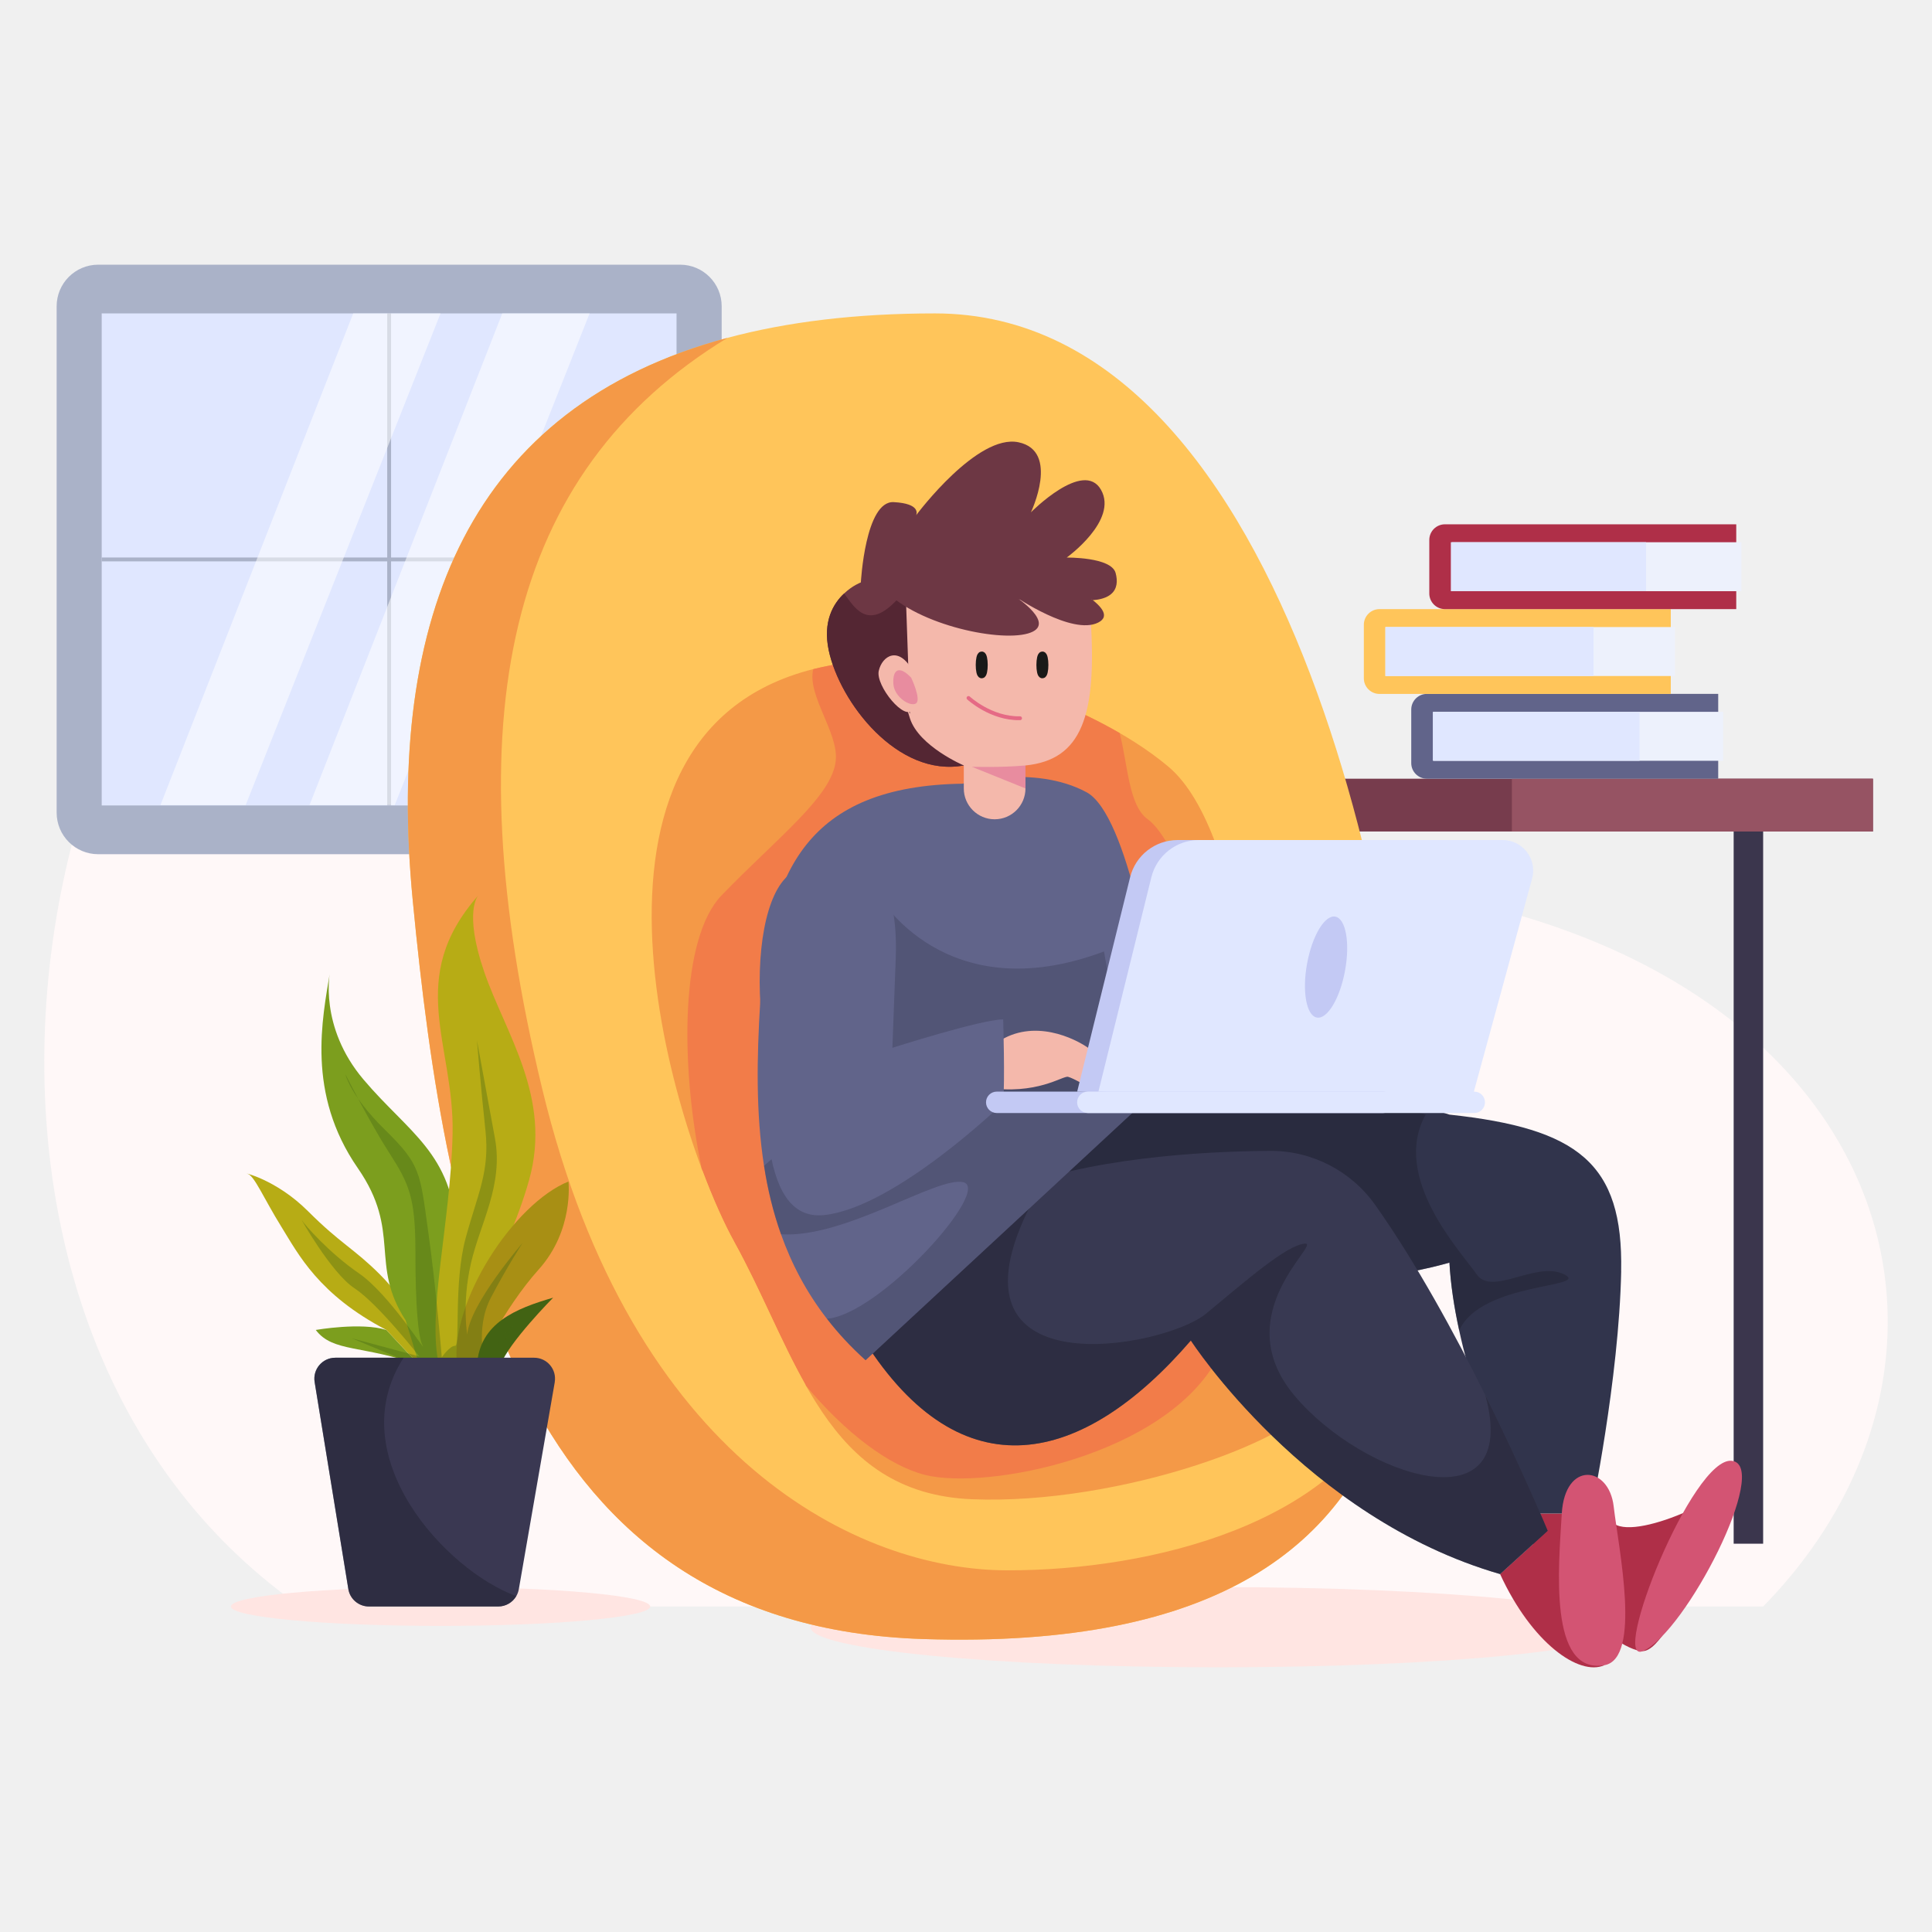
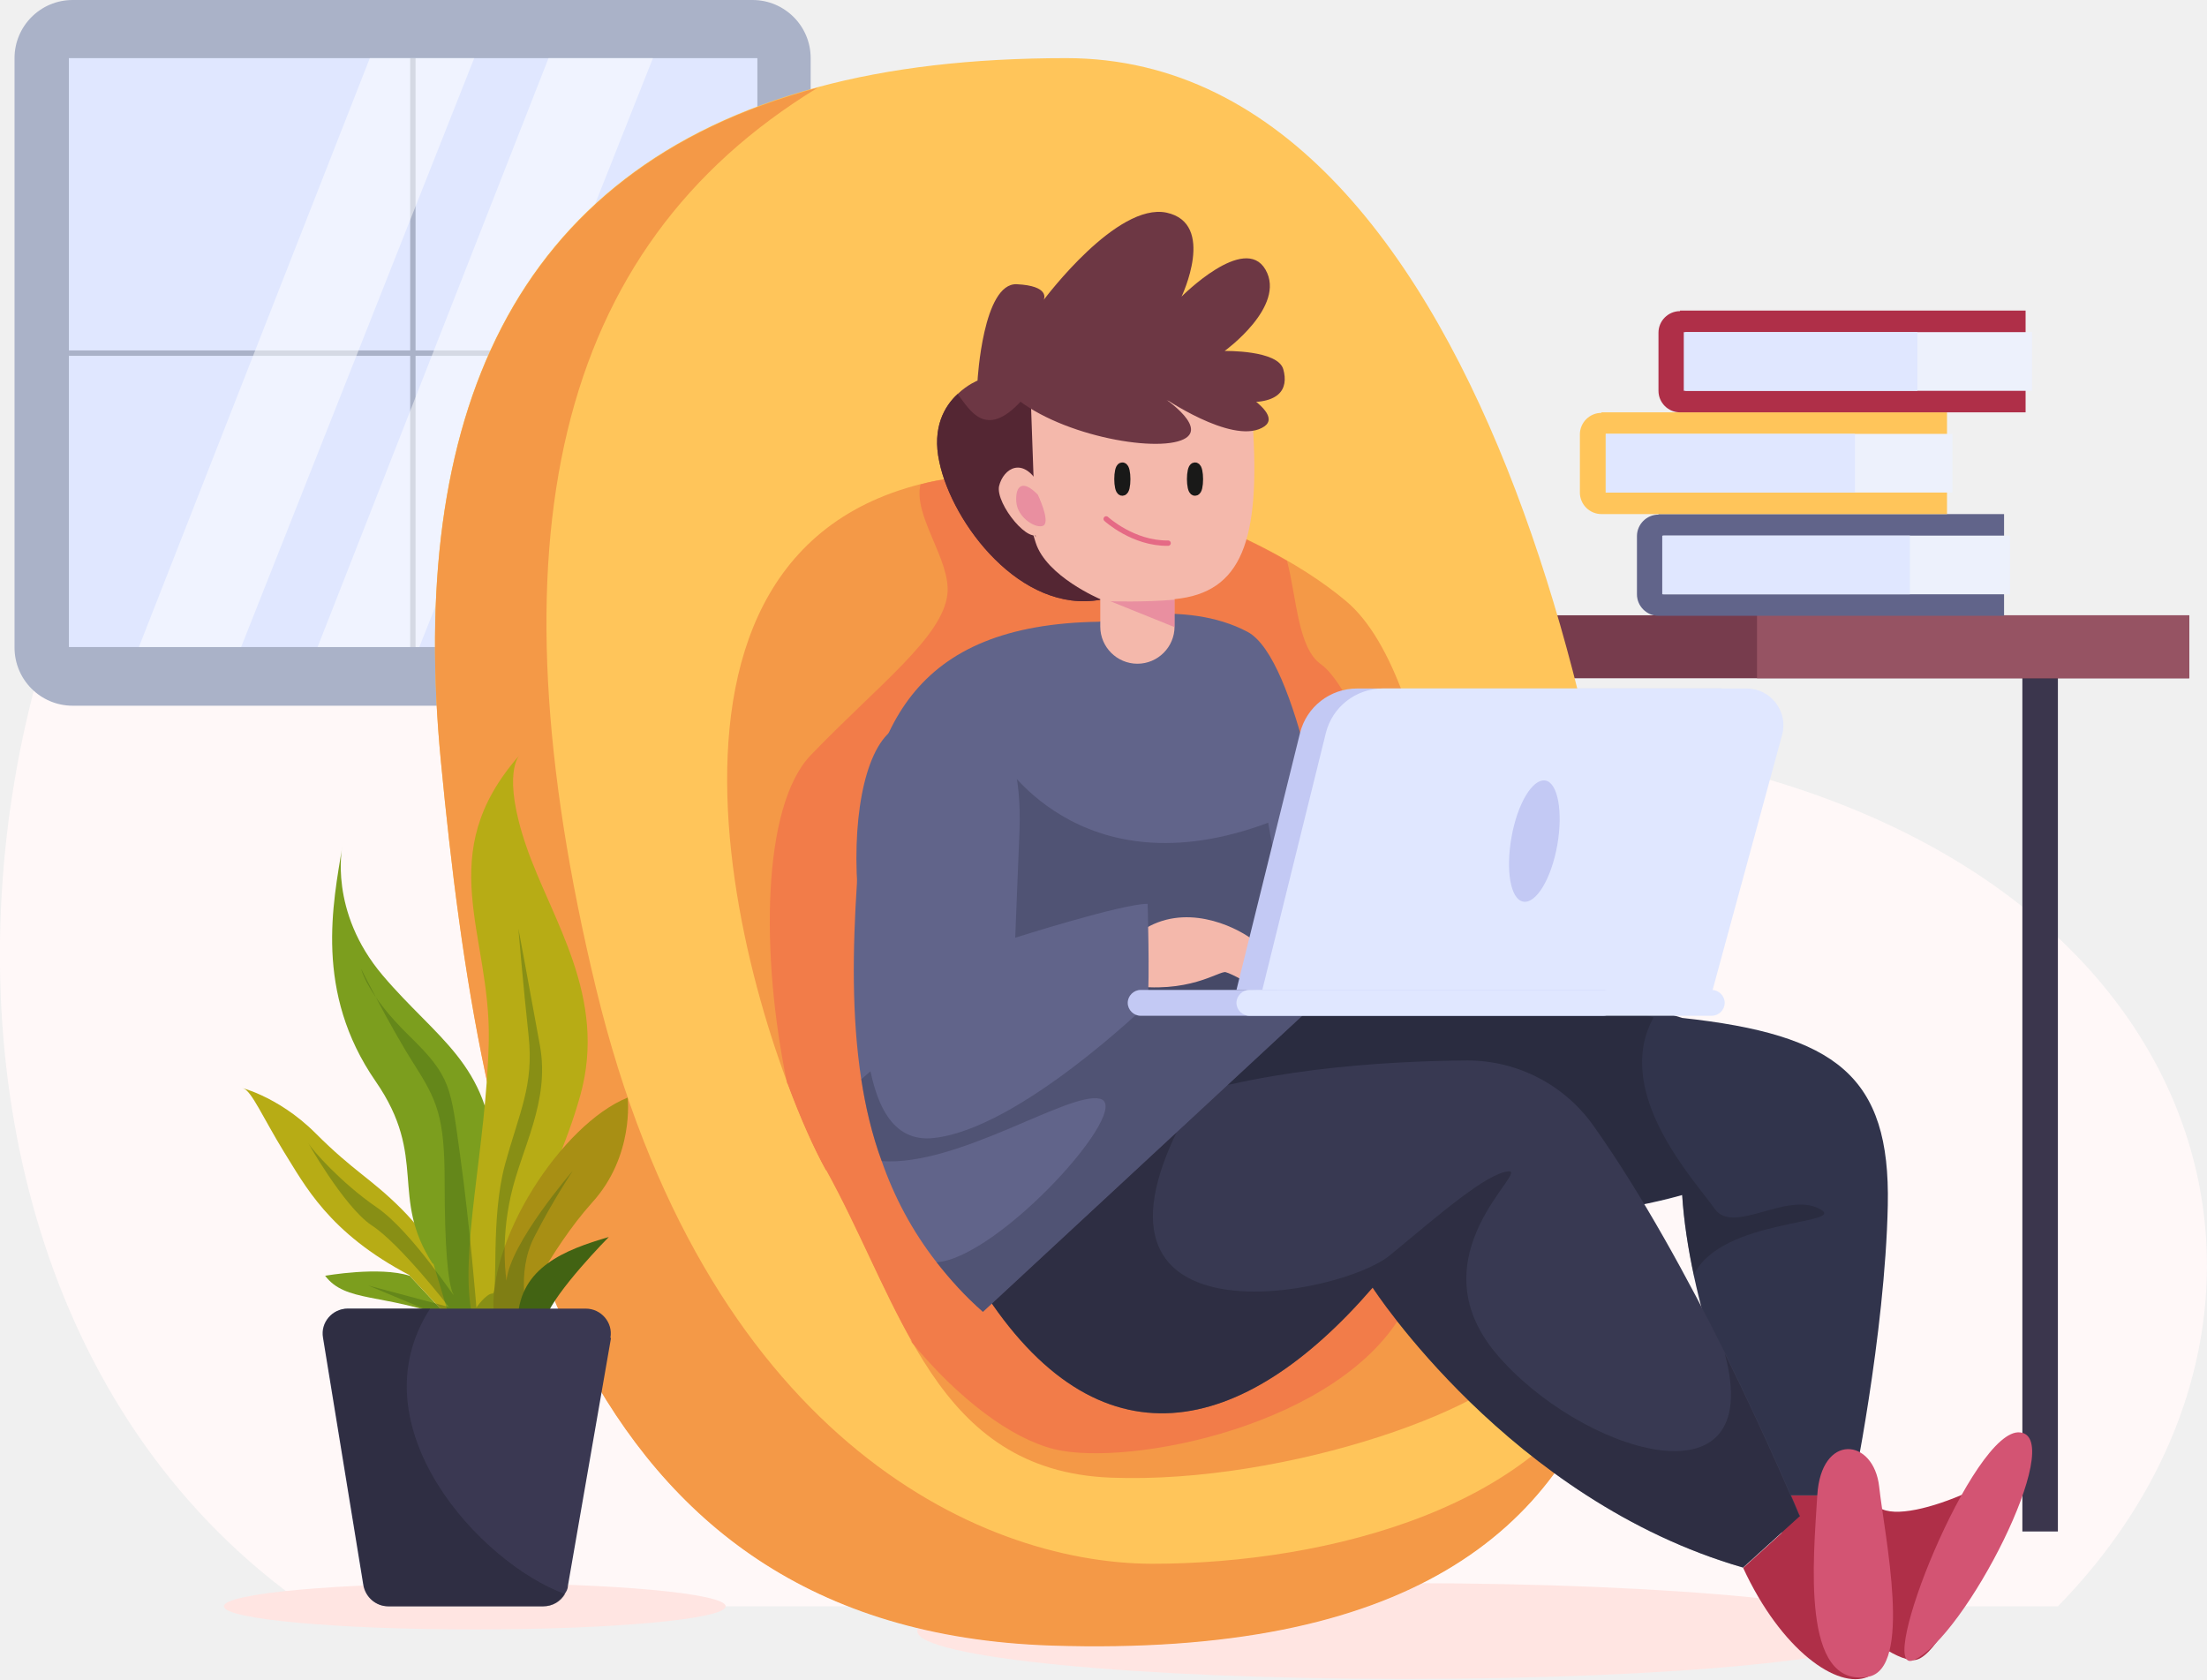
- <svg xmlns="http://www.w3.org/2000/svg" id="OBJECTS" viewBox="0 0 500 500">
+ <svg xmlns="http://www.w3.org/2000/svg" id="OBJECTS" width="410" height="312" viewBox="0 0 410 312">
  <defs>
-     <style>
-       .cls-1 {
-         fill: #b7ac15;
-       }
- 
-       .cls-1, .cls-2, .cls-3, .cls-4, .cls-5, .cls-6, .cls-7, .cls-8, .cls-9, .cls-10, .cls-11, .cls-12, .cls-13, .cls-14, .cls-15, .cls-16, .cls-17, .cls-18, .cls-19, .cls-20, .cls-21, .cls-22, .cls-23, .cls-24, .cls-25, .cls-26, .cls-27, .cls-28, .cls-29, .cls-30 {
-         stroke-width: 0px;
-       }
- 
-       .cls-2 {
-         fill: #fff;
-       }
- 
-       .cls-2, .cls-7 {
-         opacity: .54;
-       }
- 
-       .cls-3 {
-         fill: #31344c;
-       }
- 
-       .cls-4 {
-         fill: #f27c49;
-       }
- 
-       .cls-5, .cls-21 {
-         fill: #383952;
-       }
- 
-       .cls-31 {
-         stroke: #191918;
-         stroke-width: 2px;
-       }
- 
-       .cls-31, .cls-32, .cls-33 {
-         fill: none;
-         stroke-miterlimit: 10;
-       }
- 
-       .cls-6 {
-         fill: #aab2c8;
-       }
- 
-       .cls-7 {
-         fill: #232433;
-       }
- 
-       .cls-8 {
-         fill: #ffe5e2;
-       }
- 
-       .cls-9 {
-         fill: #e0e7ff;
-       }
- 
-       .cls-10 {
-         fill: #3b364d;
-       }
- 
-       .cls-11, .cls-21 {
-         opacity: .36;
-       }
- 
-       .cls-11, .cls-23 {
-         fill: #426313;
-       }
- 
-       .cls-12 {
-         fill: #61648a;
-       }
- 
-       .cls-13 {
-         fill: #c3c9f4;
-       }
- 
-       .cls-32 {
-         stroke: #e56a85;
-         stroke-linecap: round;
-       }
- 
-       .cls-14 {
-         fill: #edf1fc;
-       }
- 
-       .cls-15 {
-         fill: #d35473;
-       }
- 
-       .cls-16 {
-         fill: #965363;
-       }
- 
-       .cls-17 {
-         fill: #a88f14;
-       }
- 
-       .cls-18 {
-         fill: #af2f48;
-       }
- 
-       .cls-19 {
-         fill: #6d3744;
-       }
- 
-       .cls-20 {
-         fill: #7c9e1e;
-       }
- 
-       .cls-22 {
-         fill: #773c4d;
-       }
- 
-       .cls-33 {
-         stroke: #aab2c8;
-       }
- 
-       .cls-24 {
-         fill: #f4b8ab;
-       }
- 
-       .cls-25 {
-         fill: #542633;
-       }
- 
-       .cls-26 {
-         fill: #dd6595;
-         opacity: .53;
-       }
- 
-       .cls-27 {
-         fill: #3a3852;
-       }
- 
-       .cls-28 {
-         fill: #ffc55a;
-       }
- 
-       .cls-29 {
-         fill: #fff8f8;
-       }
- 
-       .cls-30 {
-         fill: #f49947;
-       }
-     </style>
+     <style>.cls-1{fill:#b7ac15;}.cls-1,.cls-2,.cls-3,.cls-4,.cls-5,.cls-6,.cls-7,.cls-8,.cls-9,.cls-10,.cls-11,.cls-12,.cls-13,.cls-14,.cls-15,.cls-16,.cls-17,.cls-18,.cls-19,.cls-20,.cls-21,.cls-22,.cls-23,.cls-24,.cls-25,.cls-26,.cls-27,.cls-28,.cls-29,.cls-30{stroke-width:0px;}.cls-2{fill:#fff;}.cls-2,.cls-7{opacity:.5;}.cls-3{fill:#31344c;}.cls-4{fill:#f27c49;}.cls-5,.cls-21{fill:#383952;}.cls-31{stroke:#191918;stroke-width:2px;}.cls-31,.cls-32,.cls-33{fill:none;stroke-miterlimit:10;}.cls-6{fill:#aab2c8;}.cls-7{fill:#232433;}.cls-8{fill:#ffe5e2;}.cls-9{fill:#e0e7ff;}.cls-10{fill:#3b364d;}.cls-11,.cls-21{opacity:.4;}.cls-11,.cls-23{fill:#426313;}.cls-12{fill:#61648a;}.cls-13{fill:#c3c9f4;}.cls-32{stroke:#e56a85;stroke-linecap:round;}.cls-14{fill:#edf1fc;}.cls-15{fill:#d35473;}.cls-16{fill:#965363;}.cls-17{fill:#a88f14;}.cls-18{fill:#af2f48;}.cls-19{fill:#6d3744;}.cls-20{fill:#7c9e1e;}.cls-22{fill:#773c4d;}.cls-33{stroke:#aab2c8;}.cls-24{fill:#f4b8ab;}.cls-25{fill:#542633;}.cls-26{fill:#dd6595;opacity:.5;}.cls-27{fill:#3a3852;}.cls-28{fill:#ffc55a;}.cls-29{fill:#fff8f8;}.cls-30{fill:#f49947;}</style>
  </defs>
-   <path class="cls-29" d="M456.3,415.76c61.95-63.35,35.13-161.63-84.89-184.06S225.5,74.96,116.34,102.97C7.19,130.99-34.25,337.27,77.76,415.76h378.54Z" />
-   <rect class="cls-10" x="448.67" y="208.36" width="7.63" height="191.15" transform="translate(904.97 607.87) rotate(180)" />
-   <path class="cls-8" d="M168.26,415.76c0,2.77-24.29,5.02-54.25,5.02s-54.25-2.25-54.25-5.02,24.29-5.02,54.25-5.02,54.25,2.25,54.25,5.02Z" />
-   <ellipse class="cls-8" cx="315.19" cy="421.12" rx="105.44" ry="10.38" />
-   <g>
-     <rect class="cls-6" x="14.66" y="68.5" width="172.11" height="152.57" rx="10.76" ry="10.76" />
-     <rect class="cls-9" x="26.32" y="81.11" width="148.77" height="127.34" />
-     <line class="cls-33" x1="100.71" y1="81.11" x2="100.71" y2="208.45" />
-     <line class="cls-33" x1="175.09" y1="144.78" x2="26.32" y2="144.78" />
-     <polygon class="cls-2" points="91.41 81.11 41.52 208.36 63.58 208.36 114.01 81.11 91.41 81.11" />
-     <polygon class="cls-2" points="129.99 81.11 80.1 208.36 102.16 208.36 152.59 81.11 129.99 81.11" />
-   </g>
-   <rect class="cls-22" x="338.23" y="201.53" width="146.49" height="13.66" />
-   <rect class="cls-16" x="391.28" y="201.53" width="93.44" height="13.66" />
-   <g>
-     <path class="cls-12" d="M369.28,179.58h75.39v21.95h-75.39c-2.23,0-4.05-1.81-4.05-4.05v-13.85c0-2.23,1.81-4.05,4.05-4.05Z" />
-     <rect class="cls-14" x="370.99" y="184.22" width="74.95" height="12.67" />
-     <rect class="cls-9" x="370.81" y="184.22" width="53.5" height="12.67" />
-     <path class="cls-28" d="M357.01,157.64h75.39v21.95h-75.39c-2.23,0-4.05-1.81-4.05-4.05v-13.85c0-2.23,1.81-4.05,4.05-4.05Z" />
-     <rect class="cls-14" x="358.54" y="162.28" width="74.95" height="12.67" />
-     <rect class="cls-9" x="358.54" y="162.28" width="53.87" height="12.67" />
-     <path class="cls-18" d="M373.95,135.69h75.39v21.95h-75.39c-2.23,0-4.05-1.81-4.05-4.05v-13.85c0-2.23,1.81-4.05,4.05-4.05Z" />
-     <rect class="cls-14" x="375.73" y="140.33" width="74.95" height="12.67" />
-     <rect class="cls-9" x="375.48" y="140.33" width="50.52" height="12.67" />
-   </g>
-   <g>
-     <path class="cls-28" d="M366.12,314.54c.1,16.33-1.44,31.88-5.66,45.89,0,.01-.01.02-.01.03-11.82,39.21-44.7,66.22-121.58,63.72-104.34-3.4-123.3-100.42-132.05-191.13-7.11-73.61,15.02-127.78,81.44-145.61,15.45-4.15,33.29-6.33,53.72-6.33,93.9,0,123.74,171.36,124.14,233.43Z" />
-     <path class="cls-30" d="M360.45,360.46c-11.82,39.21-44.7,66.22-121.58,63.72-104.34-3.4-123.3-100.42-132.05-191.13-7.11-73.61,15.02-127.78,81.44-145.61-57.04,34.77-71.21,98.13-47.9,194.5,23.3,96.37,82.12,124.4,120.21,124.46,38.08.07,85.89-12.36,99.87-45.94Z" />
-     <path class="cls-30" d="M215.54,172.08c-74.43,13.25-41.96,119.56-25.51,149.33,16.45,29.77,23.46,65.02,61.48,66.59,38.01,1.57,86.59-15.67,91.29-28.2,4.7-12.53-16.81-77.87-16.81-77.87,0,0-2.97-66.12-23.58-83.49-20.6-17.37-62.16-30.77-86.88-26.37Z" />
-     <path class="cls-4" d="M315.19,351.38c-13.6,25.41-59.94,34.34-75.81,30.32-9.35-2.37-20.56-10.86-30.76-23.04-6.51-11.47-11.73-24.84-18.59-37.25-2.58-4.66-5.54-11.19-8.43-18.95-5.67-27.3-5.5-59.72,5.16-70.76,14.48-14.98,28.53-25.53,29.53-34.81.78-7.28-7.48-16.89-5.82-23.71,1.62-.41,3.31-.78,5.06-1.09,20.36-3.63,52.14,4.82,74.23,17.62,2.12,8.05,2.31,18.84,7.31,22.34,7.69,5.36,19.57,38.94,22.59,54.71,3,15.77-4.48,84.63-4.48,84.63Z" />
-   </g>
-   <g>
-     <path class="cls-18" d="M416.28,391.69c.6,9.57,28.27-2.64,31.93-7.93,0,0-15.15,43.54-23.04,43.54s-29.39-22.68-29.39-22.68l2.58-12.93h17.91Z" />
-     <path class="cls-15" d="M425.17,427.3c-8.58,3.68,12.87-50.46,23.04-49.24,10.17,1.22-11.96,44.48-23.04,49.24Z" />
-     <path class="cls-3" d="M419.56,329c-.56,27.99-7.83,62.69-7.83,62.69h-17.92s-11.01-23.62-16.18-47.39c-1.3-5.96-2.22-11.94-2.52-17.54,0,0-27.77,8.4-54.63,3.36-11.18-2.09-23.83-5.64-34.8-9.08-15.39-4.81-27.47-9.39-27.47-9.39l.91-1.16,19.59-24.79,52.73-7.93,6.18-.93,37.49,11.62c33.25,3.59,45.01,12.54,44.44,40.53Z" />
-     <path class="cls-7" d="M377.64,344.31c-1.3-5.96-2.22-11.94-2.52-17.54,0,0-27.77,8.4-54.63,3.36-11.18-2.09-23.83-5.64-34.8-9.08l-26.56-10.55-2.32-.92-4.4-18.34,56.72-19.82,22.33,6.36,37.51,10.67c-9.07,16.29,9.18,35.55,13.18,41.34,4.01,5.79,15.39-3.56,22.62,0,7.22,3.56-21.39,1.86-27.13,14.51Z" />
-     <path class="cls-18" d="M388.22,407.37c8.24,17.9,20.45,26.45,26.96,23.6l-2.85-29.71-11.8-5.09-12.31,11.19Z" />
-     <path class="cls-15" d="M415.18,430.96c-14.5,2.42-11.8-25.64-10.99-39.27.81-13.63,12.21-12.41,13.43-1.83,1.22,10.58,7.32,39.47-2.44,41.1Z" />
-     <path class="cls-5" d="M400.54,396.17l-12.31,11.2c-50.38-14.55-80.04-60.45-80.04-60.45-27.99,32.46-59.34,39.74-84.56,0,0,0,1.59-17.67,22.05-31.29,3.97-2.66,8.65-5.15,14.17-7.33,21.87-8.66,50.97-10.34,68.9-10.45,10.82-.06,20.95,5.21,27.2,14.05,10.55,14.91,20.6,33.4,28.49,49.26,9.7,19.5,16.11,35.02,16.11,35.02Z" />
-     <path class="cls-7" d="M400.54,396.17l-12.31,11.2c-50.38-14.55-80.04-60.45-80.04-60.45-27.99,32.46-59.34,39.74-84.56,0,0,0,1.59-17.67,22.05-31.29l21.11-3.9c-24.64,48.39,34.6,37.11,45.29,28.28,10.69-8.83,20.78-17.68,25.56-18.16,4.78-.49-20.41,18.12-2.65,39.31,17.76,21.2,58.74,34.4,49.44,0,9.7,19.5,16.11,35.02,16.11,35.02Z" />
-     <path class="cls-19" d="M277.75,155.14h-.75s-7.46,28.57-20.19,39.22c-2.29,1.92-4.76,3.26-7.38,3.74-17.17,3.17-32.13-16.39-34.96-29.81-1.58-7.5,1.21-12.11,3.98-14.69,2.17-2.07,4.34-2.87,4.34-2.87,0,0,1.13-21.17,8.5-20.78,7.09.37,5.9,3.17,5.81,3.39.46-.61,15.88-21.11,26.49-18.88,10.77,2.27,3.21,18.13,3.21,18.13,0,0,13.6-13.78,18.13-5.85,4.53,7.93-8.87,17.56-8.87,17.56,0,0,11.52-.18,12.66,3.98,1.13,4.15-.57,8.12-10.96,6.87Z" />
-     <path class="cls-25" d="M256.81,194.36c-2.29,1.92-4.76,3.26-7.38,3.74-17.17,3.17-32.13-16.39-34.96-29.81-1.58-7.5,1.21-12.11,3.98-14.69,2.56,3.32,5.97,9.97,13.77,1.54h3.62l20.97,39.22Z" />
-     <path class="cls-12" d="M302.41,279.34l-78.4,72.68c-3.81-3.43-7.13-7.01-10-10.73h-.01c-5.32-6.88-9.16-14.22-11.88-21.87-2.04-5.75-3.46-11.67-4.39-17.71-2.15-13.77-1.86-28.17-.98-42.47,2.04-33.49,12.16-55.85,52.36-56.42,0,0,18.43-5.15,32.07,2.2,10.73,5.77,17.72,48.44,20.21,66.39.68,4.87,1.02,7.92,1.02,7.92Z" />
-     <path class="cls-21" d="M285.71,246.24c-41.27,15.48-58.36-14.54-58.36-14.54l-13.35,47.97,28.56,8.8,49.72-5.18-6.57-37.05Z" />
-     <path class="cls-21" d="M302.41,279.34l-78.4,72.68c-3.81-3.43-7.13-7.01-10-10.73,13.64-1.03,42.94-33.65,35.24-35.35-6.89-1.51-30.59,14.61-47.13,13.48-2.04-5.75-3.46-11.67-4.39-17.71l25.19-22.05,78.46-8.24c.68,4.87,1.02,7.92,1.02,7.92Z" />
-     <path class="cls-24" d="M258.22,269.69c9.21-6.22,19.93-1.04,23.73,1.73,3.8,2.77,0,10.03,0,10.03,0,0-4.15-2.42-5.53-2.77-1.38-.35-8.05,4.84-21.31,2.77s3.11-11.76,3.11-11.76Z" />
-     <path class="cls-12" d="M204.41,226.26c18.06-13.47,28.29-1.63,27.41,21.64l-.87,23.27s23.03-7.35,28.67-7.35c0,0,.49,15.92,0,21.64,0,0-27.85,26.95-46.22,28.99-18.37,2.04-14.7-34.3-16.33-51.04-1.63-16.74,1.08-32.48,7.35-37.16Z" />
-     <g>
-       <path class="cls-13" d="M278.77,282.52l13.7-55.49c1.4-5.66,6.47-9.63,12.3-9.63h78.61c5.16,0,8.94,4.86,7.66,9.86l-15.86,58.02-96.4-2.77Z" />
-       <path class="cls-9" d="M284.27,282.52l13.7-55.49c1.4-5.66,6.47-9.63,12.3-9.63h78.61c5.16,0,8.94,4.86,7.66,9.86l-15.86,58.02-96.4-2.77Z" />
-       <path class="cls-13" d="M357.96,288.05h-100.01c-1.53,0-2.77-1.24-2.77-2.77h0c0-1.53,1.24-2.77,2.77-2.77h100.01c1.53,0,2.77,1.24,2.77,2.77h0c0,1.53-1.24,2.77-2.77,2.77Z" />
-       <path class="cls-9" d="M381.54,288.05h-100.01c-1.53,0-2.77-1.24-2.77-2.77h0c0-1.53,1.24-2.77,2.77-2.77h100.01c1.53,0,2.77,1.24,2.77,2.77h0c0,1.53-1.24,2.77-2.77,2.77Z" />
-       <path class="cls-13" d="M348.1,251.18c-1.32,7.21-4.59,12.66-7.3,12.16s-3.85-6.75-2.53-13.96c1.32-7.21,4.59-12.66,7.3-12.16,2.72.5,3.85,6.75,2.53,13.96Z" />
-     </g>
-     <path class="cls-24" d="M282.23,159.78c1.74,25.55-2.32,36.87-16.84,38.32v5.95c0,4.41-3.57,7.98-7.98,7.98h0c-4.41,0-7.98-3.57-7.98-7.98v-5.95s-11.61-4.94-13.94-12.19c-2.32-7.26,0-1.16,0-1.16l-1.03-29.61h48.15l-.38,4.65Z" />
-     <path class="cls-24" d="M236.22,173.62c-3.65-6.66-7.95-3.87-8.8,0-.86,3.87,6.87,13.28,8.8,9.97,1.93-3.31,0-9.97,0-9.97Z" />
-     <path class="cls-19" d="M228.22,151.86c7.77,9.45,29.81,14.36,37.79,12.09,7.98-2.27-3.36-9.63-3.36-9.63,0,0,14.79,10.2,21.56,6.8,6.77-3.4-11.49-11.71-11.49-11.71l-44.5,2.46Z" />
-     <path class="cls-31" d="M254.62,172.08c0,1.37-.24,2.47-.55,2.47s-.55-1.11-.55-2.47.25-2.47.55-2.47.55,1.11.55,2.47Z" />
-     <path class="cls-31" d="M270.32,172.08c0,1.37-.24,2.47-.55,2.47s-.55-1.11-.55-2.47.25-2.47.55-2.47.55,1.11.55,2.47Z" />
-     <path class="cls-32" d="M263.99,185.88c-7.52.17-13.34-5.24-13.34-5.24" />
-     <path class="cls-26" d="M265.4,198.1c-6.43.58-13.89.34-13.89.34l13.89,5.61v-5.95Z" />
-     <path class="cls-26" d="M235.84,175.41c-3.25-3.42-4.85-2.01-4.64,1.54.22,3.55,4.5,6.09,5.88,5.08,1.39-1.02-1.25-6.61-1.25-6.61Z" />
-   </g>
-   <g>
-     <g>
-       <path class="cls-20" d="M108.53,353.32c-14.44-5.3-22.39-3.24-26.81-9.13,0,0,11.79-2.06,18.27,0l8.54,9.13Z" />
-       <path class="cls-1" d="M99.99,344.19c-17.55-9.17-22.75-19.57-27.21-26.76-4.46-7.19-6.94-13.13-8.67-13.63-1.73-.5,7.19,1.24,15.61,9.66,8.42,8.42,11.89,9.66,18.58,16.35,6.69,6.69,12.64,16.53,13.38,23.51h-3.15l-8.54-9.13Z" />
-       <path class="cls-20" d="M104.99,341.71c-9.48-14.55-.97-22.9-12.39-39.4-13.38-19.33-9.17-38.65-7.19-50.79,0,0-2.97,14.13,8.68,27.88,11.64,13.75,23.04,19.07,24.03,39.58.99,20.5-2.97,34.35-2.97,34.35h-6.62l-3.54-11.61Z" />
-       <path class="cls-1" d="M113.62,353.32c-3.18-13.63,3.02-36.89,3.51-59.93.5-23.04-12.39-40.14,6.69-61.7,0,0-3.96,3.96,1.49,19.82,5.45,15.86,17.59,32.46,11.65,53.77-5.95,21.31-18.76,38.76-18.67,48.04h-4.66Z" />
-       <path class="cls-17" d="M118.28,353.32c-1.98-16.35,14.71-41.84,28.83-47.54,0,0,1.49,12.53-7.68,22.74-9.17,10.21-15.98,24.8-15.98,24.8h-5.17Z" />
-       <path class="cls-23" d="M123.45,353.32c.62-10.87,10.04-14.68,19.7-17.48,0,0-11.65,11.75-13.63,17.48h-6.07Z" />
-       <path class="cls-11" d="M127.98,354.56c1.65-8.23,5.36-10.82,4.68-11.29-.68-.47-4.9,6.46-7.03,10.05,0,0-2.83-9.39,1.41-17.48,4.23-8.09,8.23-14.21,8.23-14.21,0,0-13.64,15.76-14.35,23.72,0,0-1.41-8.01.94-18.33,2.35-10.33,8.47-20.21,6.23-32.44-2.23-12.23-4.65-25.28-4.65-25.28,0,0,1.02,12.44,2.19,23.21,1.17,10.78-2.02,16.42-5.13,27.95-3.11,11.53-1.37,27.93-2.71,27.84-1.34-.08-3.46,2.97-3.46,2.97,0,0-1.42-17.64-3.53-32.7-2.11-15.05-1.88-17.08-11.05-26.06-9.17-8.98-10.35-14.47-10.35-14.47,0,0,6.19,12.31,11.33,20.31,5.14,8,6.78,11.53,6.78,25.64s.71,22.05,1.88,24.31c1.18,2.27-8.7-13.41-16.47-18.74-7.76-5.33-14.11-12.62-14.82-13.8-.71-1.18,7.53,13.64,13.64,17.64,6.12,4,16.77,17.64,16.77,17.64l-17.48-4.7,19.75,8.23h17.18Z" />
-     </g>
-     <path class="cls-27" d="M143.57,357.71l-9.3,53.57c-.11.65-.34,1.25-.65,1.79-.94,1.62-2.7,2.69-4.67,2.69h-33.46c-2.65,0-4.92-1.92-5.34-4.53l-8.72-53.57c-.53-3.29,2.01-6.28,5.34-6.28h51.46c3.36,0,5.9,3.02,5.33,6.33Z" />
-     <path class="cls-7" d="M133.61,413.07c-.94,1.62-2.7,2.69-4.67,2.69h-33.46c-2.65,0-4.92-1.92-5.34-4.53l-8.72-53.57c-.53-3.29,2.01-6.28,5.34-6.28h17.69c-16.41,25.48,10.96,55.1,29.15,61.69Z" />
-   </g>
-   <path class="cls-28" d="M190.03,321.41c6.86,12.41,12.07,25.78,18.59,37.25-7.13-8.51-13.76-18.82-18.92-30.14-3.3-7.23-6.07-16.32-8.09-26.06,2.89,7.76,5.85,14.29,8.43,18.95Z" />
+   <path class="cls-29" d="M382.3,298.4c53.2-54.4,30.2-138.9-73-158.2C206.2,121,183.9,5.5,90.1,29.6-3.7,53.7-39.3,231,57,298.4h325.3Z" />
+   <rect class="cls-10" x="375.7" y="120.2" width="6.6" height="164.3" transform="translate(758 404.7) rotate(180)" />
+   <path class="cls-8" d="M134.8,298.4c0,2.4-20.9,4.3-46.6,4.3s-46.6-1.9-46.6-4.3,20.9-4.3,46.6-4.3,46.6,1.9,46.6,4.3Z" />
+   <ellipse class="cls-8" cx="261" cy="303" rx="90.6" ry="8.9" />
+   <rect class="cls-6" x="2.7" width="147.9" height="131.1" rx="10.8" ry="10.8" />
+   <rect class="cls-9" x="12.8" y="10.8" width="127.9" height="109.4" />
+   <line class="cls-33" x1="76.7" y1="10.8" x2="76.7" y2="120.3" />
+   <line class="cls-33" x1="140.6" y1="65.6" x2="12.8" y2="65.6" />
+   <polygon class="cls-2" points="68.7 10.8 25.8 120.2 44.8 120.2 88.1 10.8 68.7 10.8" />
+   <polygon class="cls-2" points="101.9 10.8 59 120.2 77.9 120.2 121.3 10.8 101.9 10.8" />
+   <rect class="cls-22" x="280.8" y="114.3" width="125.9" height="11.7" />
+   <rect class="cls-16" x="326.4" y="114.3" width="80.3" height="11.7" />
+   <path class="cls-12" d="M308.1,95.5h64.2v18.9h-64.2c-2.2,0-4-1.8-4-4v-10.8c0-2.2,1.8-4,4-4Z" />
+   <rect class="cls-14" x="309" y="99.5" width="64.4" height="10.9" />
+   <rect class="cls-9" x="308.8" y="99.5" width="46" height="10.9" />
+   <path class="cls-28" d="M297.5,76.6h64.2v18.9h-64.2c-2.2,0-4-1.8-4-4v-10.8c0-2.2,1.8-4,4-4Z" />
+   <rect class="cls-14" x="298.3" y="80.6" width="64.4" height="10.9" />
+   <rect class="cls-9" x="298.3" y="80.6" width="46.3" height="10.9" />
+   <path class="cls-18" d="M312.1,57.7h64.2v18.9h-64.2c-2.2,0-4-1.8-4-4v-10.8c0-2.2,1.8-4,4-4Z" />
+   <rect class="cls-14" x="313.1" y="61.7" width="64.4" height="10.9" />
+   <rect class="cls-9" x="312.8" y="61.7" width="43.4" height="10.9" />
+   <path class="cls-28" d="M304.8,211.4c0,14-1.2,27.4-4.9,39.4,0,0,0,0,0,0-10.2,33.7-38.4,56.9-104.5,54.8-89.7-2.9-106-86.3-113.5-164.3-6.1-63.3,12.9-109.8,70-125.1,13.3-3.6,28.6-5.4,46.2-5.4,80.7,0,106.3,147.3,106.7,200.6Z" />
+   <path class="cls-30" d="M299.9,250.9c-10.2,33.7-38.4,56.9-104.5,54.8-89.7-2.9-106-86.3-113.5-164.3-6.1-63.3,12.9-109.8,70-125.1-49,29.9-61.2,84.3-41.2,167.2,20,82.8,70.6,106.9,103.3,107,32.7,0,73.8-10.6,85.8-39.5Z" />
+   <path class="cls-30" d="M175.4,89c-64,11.4-36.1,102.8-21.9,128.3,14.1,25.6,20.2,55.9,52.8,57.2,32.7,1.3,74.4-13.5,78.5-24.2,4-10.8-14.4-66.9-14.4-66.9,0,0-2.6-56.8-20.3-71.7-17.7-14.9-53.4-26.4-74.7-22.7Z" />
+   <path class="cls-4" d="M261,243.1c-11.7,21.8-51.5,29.5-65.2,26.1-8-2-17.7-9.3-26.4-19.8-5.6-9.9-10.1-21.3-16-32-2.2-4-4.8-9.6-7.2-16.3-4.9-23.5-4.7-51.3,4.4-60.8,12.4-12.9,24.5-21.9,25.4-29.9.7-6.3-6.4-14.5-5-20.4,1.4-.4,2.8-.7,4.3-.9,17.5-3.1,44.8,4.1,63.8,15.1,1.8,6.9,2,16.2,6.3,19.2,6.6,4.6,16.8,33.5,19.4,47,2.6,13.6-3.8,72.7-3.8,72.7Z" />
+   <path class="cls-18" d="M347.9,277.8c.5,8.2,24.3-2.3,27.4-6.8,0,0-13,37.4-19.8,37.4s-25.3-19.5-25.3-19.5l2.2-11.1h15.4Z" />
+   <path class="cls-15" d="M355.5,308.4c-7.4,3.2,11.1-43.4,19.8-42.3,8.7,1-10.3,38.2-19.8,42.3Z" />
+   <path class="cls-3" d="M350.7,223.9c-.5,24.1-6.7,53.9-6.7,53.9h-15.4s-9.5-20.3-13.9-40.7c-1.1-5.1-1.9-10.3-2.2-15.1,0,0-23.9,7.2-46.9,2.9-9.6-1.8-20.5-4.8-29.9-7.8-13.2-4.1-23.6-8.1-23.6-8.1l.8-1,16.8-21.3,45.3-6.8,5.3-.8,32.2,10c28.6,3.1,38.7,10.8,38.2,34.8Z" />
+   <path class="cls-7" d="M314.7,237c-1.1-5.1-1.9-10.3-2.2-15.1,0,0-23.9,7.2-46.9,2.9-9.6-1.8-20.5-4.8-29.9-7.8l-22.8-9.1-2-.8-3.8-15.8,48.7-17,19.2,5.5,32.2,9.2c-7.8,14,7.9,30.6,11.3,35.5,3.4,5,13.2-3.1,19.4,0,6.2,3.1-18.4,1.6-23.3,12.5Z" />
+   <path class="cls-18" d="M323.8,291.2c7.1,15.4,17.6,22.7,23.2,20.3l-2.4-25.5-10.1-4.4-10.6,9.6Z" />
+   <path class="cls-15" d="M347,311.5c-12.5,2.1-10.1-22-9.4-33.7.7-11.7,10.5-10.7,11.5-1.6,1,9.1,6.3,33.9-2.1,35.3Z" />
+   <path class="cls-5" d="M334.4,281.6l-10.6,9.6c-43.3-12.5-68.8-52-68.8-52-24.1,27.9-51,34.2-72.7,0,0,0,1.4-15.2,18.9-26.9,3.4-2.3,7.4-4.4,12.2-6.3,18.8-7.4,43.8-8.9,59.2-9,9.3,0,18,4.5,23.4,12.1,9.1,12.8,17.7,28.7,24.5,42.3,8.3,16.8,13.8,30.1,13.8,30.1Z" />
+   <path class="cls-7" d="M334.4,281.6l-10.6,9.6c-43.3-12.5-68.8-52-68.8-52-24.1,27.9-51,34.2-72.7,0,0,0,1.4-15.2,18.9-26.9l18.1-3.4c-21.2,41.6,29.7,31.9,38.9,24.3,9.2-7.6,17.9-15.2,22-15.6,4.1-.4-17.5,15.6-2.3,33.8,15.3,18.2,50.5,29.6,42.5,0,8.3,16.8,13.8,30.1,13.8,30.1Z" />
+   <path class="cls-19" d="M228.8,74.5h-.6s-6.4,24.6-17.4,33.7c-2,1.6-4.1,2.8-6.3,3.2-14.8,2.7-27.6-14.1-30-25.6-1.4-6.4,1-10.4,3.4-12.6,1.9-1.8,3.7-2.5,3.7-2.5,0,0,1-18.2,7.3-17.9,6.1.3,5.1,2.7,5,2.9.4-.5,13.6-18.1,22.8-16.2,9.3,2,2.8,15.6,2.8,15.6,0,0,11.7-11.8,15.6-5,3.9,6.8-7.6,15.1-7.6,15.1,0,0,9.9-.2,10.9,3.4,1,3.6-.5,7-9.4,5.9Z" />
+   <path class="cls-25" d="M210.8,108.2c-2,1.6-4.1,2.8-6.3,3.2-14.8,2.7-27.6-14.1-30-25.6-1.4-6.4,1-10.4,3.4-12.6,2.2,2.8,5.1,8.6,11.8,1.3h3.1l18,33.7Z" />
+   <path class="cls-12" d="M250,181.2l-67.4,62.5c-3.3-2.9-6.1-6-8.6-9.2h0c-4.6-5.9-7.9-12.2-10.2-18.8-1.8-4.9-3-10-3.8-15.2-1.8-11.8-1.6-24.2-.8-36.5,1.8-28.8,10.4-48,45-48.5,0,0,15.8-4.4,27.6,1.9,9.2,5,15.2,41.6,17.4,57.1.6,4.2.9,6.8.9,6.8Z" />
+   <path class="cls-21" d="M235.7,152.8c-35.5,13.3-50.2-12.5-50.2-12.5l-11.5,41.2,24.5,7.6,42.7-4.4-5.6-31.8Z" />
+   <path class="cls-21" d="M250,181.2l-67.4,62.5c-3.3-2.9-6.1-6-8.6-9.2,11.7-.9,36.9-28.9,30.3-30.4-5.9-1.3-26.3,12.6-40.5,11.6-1.8-4.9-3-10-3.8-15.2l21.6-18.9,67.4-7.1c.6,4.2.9,6.8.9,6.8Z" />
+   <path class="cls-24" d="M212.1,172.9c7.9-5.3,17.1-.9,20.4,1.5,3.3,2.4,0,8.6,0,8.6,0,0-3.6-2.1-4.8-2.4-1.2-.3-6.9,4.2-18.3,2.4-11.4-1.8,2.7-10.1,2.7-10.1Z" />
+   <path class="cls-12" d="M165.8,135.6c15.5-11.6,24.3-1.4,23.6,18.6l-.8,20s19.8-6.3,24.6-6.3c0,0,.4,13.7,0,18.6,0,0-23.9,23.2-39.7,24.9-15.8,1.8-12.6-29.5-14-43.9-1.4-14.4.9-27.9,6.3-31.9Z" />
+   <path class="cls-13" d="M229.7,183.9l11.8-47.7c1.2-4.9,5.6-8.3,10.6-8.3h67.6c4.4,0,7.7,4.2,6.6,8.5l-13.6,49.9-82.8-2.4Z" />
+   <path class="cls-9" d="M234.5,183.9l11.8-47.7c1.2-4.9,5.6-8.3,10.6-8.3h67.6c4.4,0,7.7,4.2,6.6,8.5l-13.6,49.9-82.8-2.4Z" />
+   <path class="cls-13" d="M297.8,188.7h-85.9c-1.3,0-2.4-1.1-2.4-2.4h0c0-1.3,1.1-2.4,2.4-2.4h85.9c1.3,0,2.4,1.1,2.4,2.4h0c0,1.3-1.1,2.4-2.4,2.4Z" />
+   <path class="cls-9" d="M318,188.7h-85.9c-1.3,0-2.4-1.1-2.4-2.4h0c0-1.3,1.1-2.4,2.4-2.4h85.9c1.3,0,2.4,1.1,2.4,2.4h0c0,1.3-1.1,2.4-2.4,2.4Z" />
+   <path class="cls-13" d="M289.3,157c-1.1,6.2-3.9,10.9-6.3,10.5s-3.3-5.8-2.2-12c1.1-6.2,3.9-10.9,6.3-10.5,2.3.4,3.3,5.8,2.2,12Z" />
+   <path class="cls-24" d="M232.7,78.4c1.5,22-2,31.7-14.5,32.9v5.1c0,3.8-3.1,6.9-6.9,6.9h0c-3.8,0-6.9-3.1-6.9-6.9v-5.1s-10-4.2-12-10.5,0-1,0-1l-.9-25.4h41.4l-.3,4Z" />
+   <path class="cls-24" d="M193.2,90.3c-3.1-5.7-6.8-3.3-7.6,0-.7,3.3,5.9,11.4,7.6,8.6,1.7-2.8,0-8.6,0-8.6Z" />
+   <path class="cls-19" d="M186.3,71.6c6.7,8.1,25.6,12.3,32.5,10.4,6.9-1.9-2.9-8.3-2.9-8.3,0,0,12.7,8.8,18.5,5.8,5.8-2.9-9.9-10.1-9.9-10.1l-38.2,2.1Z" />
+   <path class="cls-31" d="M209,89c0,1.2-.2,2.1-.5,2.1s-.5-1-.5-2.1.2-2.1.5-2.1.5,1,.5,2.1Z" />
+   <path class="cls-31" d="M222.5,89c0,1.2-.2,2.1-.5,2.1s-.5-1-.5-2.1.2-2.1.5-2.1.5,1,.5,2.1Z" />
+   <path class="cls-32" d="M217,100.9c-6.5.1-11.5-4.5-11.5-4.5" />
+   <path class="cls-26" d="M218.2,111.4c-5.5.5-11.9.3-11.9.3l11.9,4.8v-5.1Z" />
+   <path class="cls-26" d="M192.8,91.9c-2.8-2.9-4.2-1.7-4,1.3.2,3.1,3.9,5.2,5.1,4.4,1.2-.9-1.1-5.7-1.1-5.7Z" />
+   <path class="cls-20" d="M83.4,244.8c-12.4-4.6-19.2-2.8-23-7.8,0,0,10.1-1.8,15.7,0l7.3,7.8Z" />
+   <path class="cls-1" d="M76.1,236.9c-15.1-7.9-19.5-16.8-23.4-23-3.8-6.2-6-11.3-7.5-11.7-1.5-.4,6.2,1.1,13.4,8.3,7.2,7.2,10.2,8.3,16,14.1,5.7,5.7,10.9,14.2,11.5,20.2h-2.7l-7.3-7.8Z" />
+   <path class="cls-20" d="M80.4,234.8c-8.1-12.5-.8-19.7-10.6-33.9-11.5-16.6-7.9-33.2-6.2-43.7,0,0-2.6,12.1,7.5,24,10,11.8,19.8,16.4,20.7,34,.9,17.6-2.6,29.5-2.6,29.5h-5.7l-3-10Z" />
+   <path class="cls-1" d="M87.8,244.8c-2.7-11.7,2.6-31.7,3-51.5.4-19.8-10.6-34.5,5.7-53,0,0-3.4,3.4,1.3,17,4.7,13.6,15.1,27.9,10,46.2s-16.1,33.3-16,41.3h-4Z" />
+   <path class="cls-17" d="M91.8,244.8c-1.7-14.1,12.6-36,24.8-40.9,0,0,1.3,10.8-6.6,19.5-7.9,8.8-13.7,21.3-13.7,21.3h-4.4Z" />
+   <path class="cls-23" d="M96.2,244.8c.5-9.3,8.6-12.6,16.9-15,0,0-10,10.1-11.7,15h-5.2Z" />
+   <path class="cls-11" d="M100.1,245.8c1.4-7.1,4.6-9.3,4-9.7-.6-.4-4.2,5.6-6,8.6,0,0-2.4-8.1,1.2-15,3.6-7,7.1-12.2,7.1-12.2,0,0-11.7,13.5-12.3,20.4,0,0-1.2-6.9.8-15.8,2-8.9,7.3-17.4,5.4-27.9-1.9-10.5-4-21.7-4-21.7,0,0,.9,10.7,1.9,19.9,1,9.3-1.7,14.1-4.4,24-2.7,9.9-1.2,24-2.3,23.9-1.2,0-3,2.6-3,2.6,0,0-1.2-15.2-3-28.1-1.8-12.9-1.6-14.7-9.5-22.4-7.9-7.7-8.9-12.4-8.9-12.4,0,0,5.3,10.6,9.7,17.5,4.4,6.9,5.8,9.9,5.8,22s.6,18.9,1.6,20.9c1,1.9-7.5-11.5-14.2-16.1-6.7-4.6-12.1-10.8-12.7-11.9-.6-1,6.5,11.7,11.7,15.2,5.3,3.4,14.4,15.2,14.4,15.2l-15-4,17,7.1h14.8Z" />
+   <path class="cls-27" d="M113.5,248.6l-8,46c0,.6-.3,1.1-.6,1.5-.8,1.4-2.3,2.3-4,2.3h-28.8c-2.3,0-4.2-1.7-4.6-3.9l-7.5-46c-.5-2.8,1.7-5.4,4.6-5.4h44.2c2.9,0,5.1,2.6,4.6,5.4Z" />
+   <path class="cls-7" d="M105,296.1c-.8,1.4-2.3,2.3-4,2.3h-28.8c-2.3,0-4.2-1.7-4.6-3.9l-7.5-46c-.5-2.8,1.7-5.4,4.6-5.4h15.2c-14.1,21.9,9.4,47.3,25,53Z" />
+   <path class="cls-28" d="M153.5,217.4c5.9,10.7,10.4,22.2,16,32-6.1-7.3-11.8-16.2-16.3-25.9-2.8-6.2-5.2-14-7-22.4,2.5,6.7,5,12.3,7.2,16.3Z" />
</svg>
